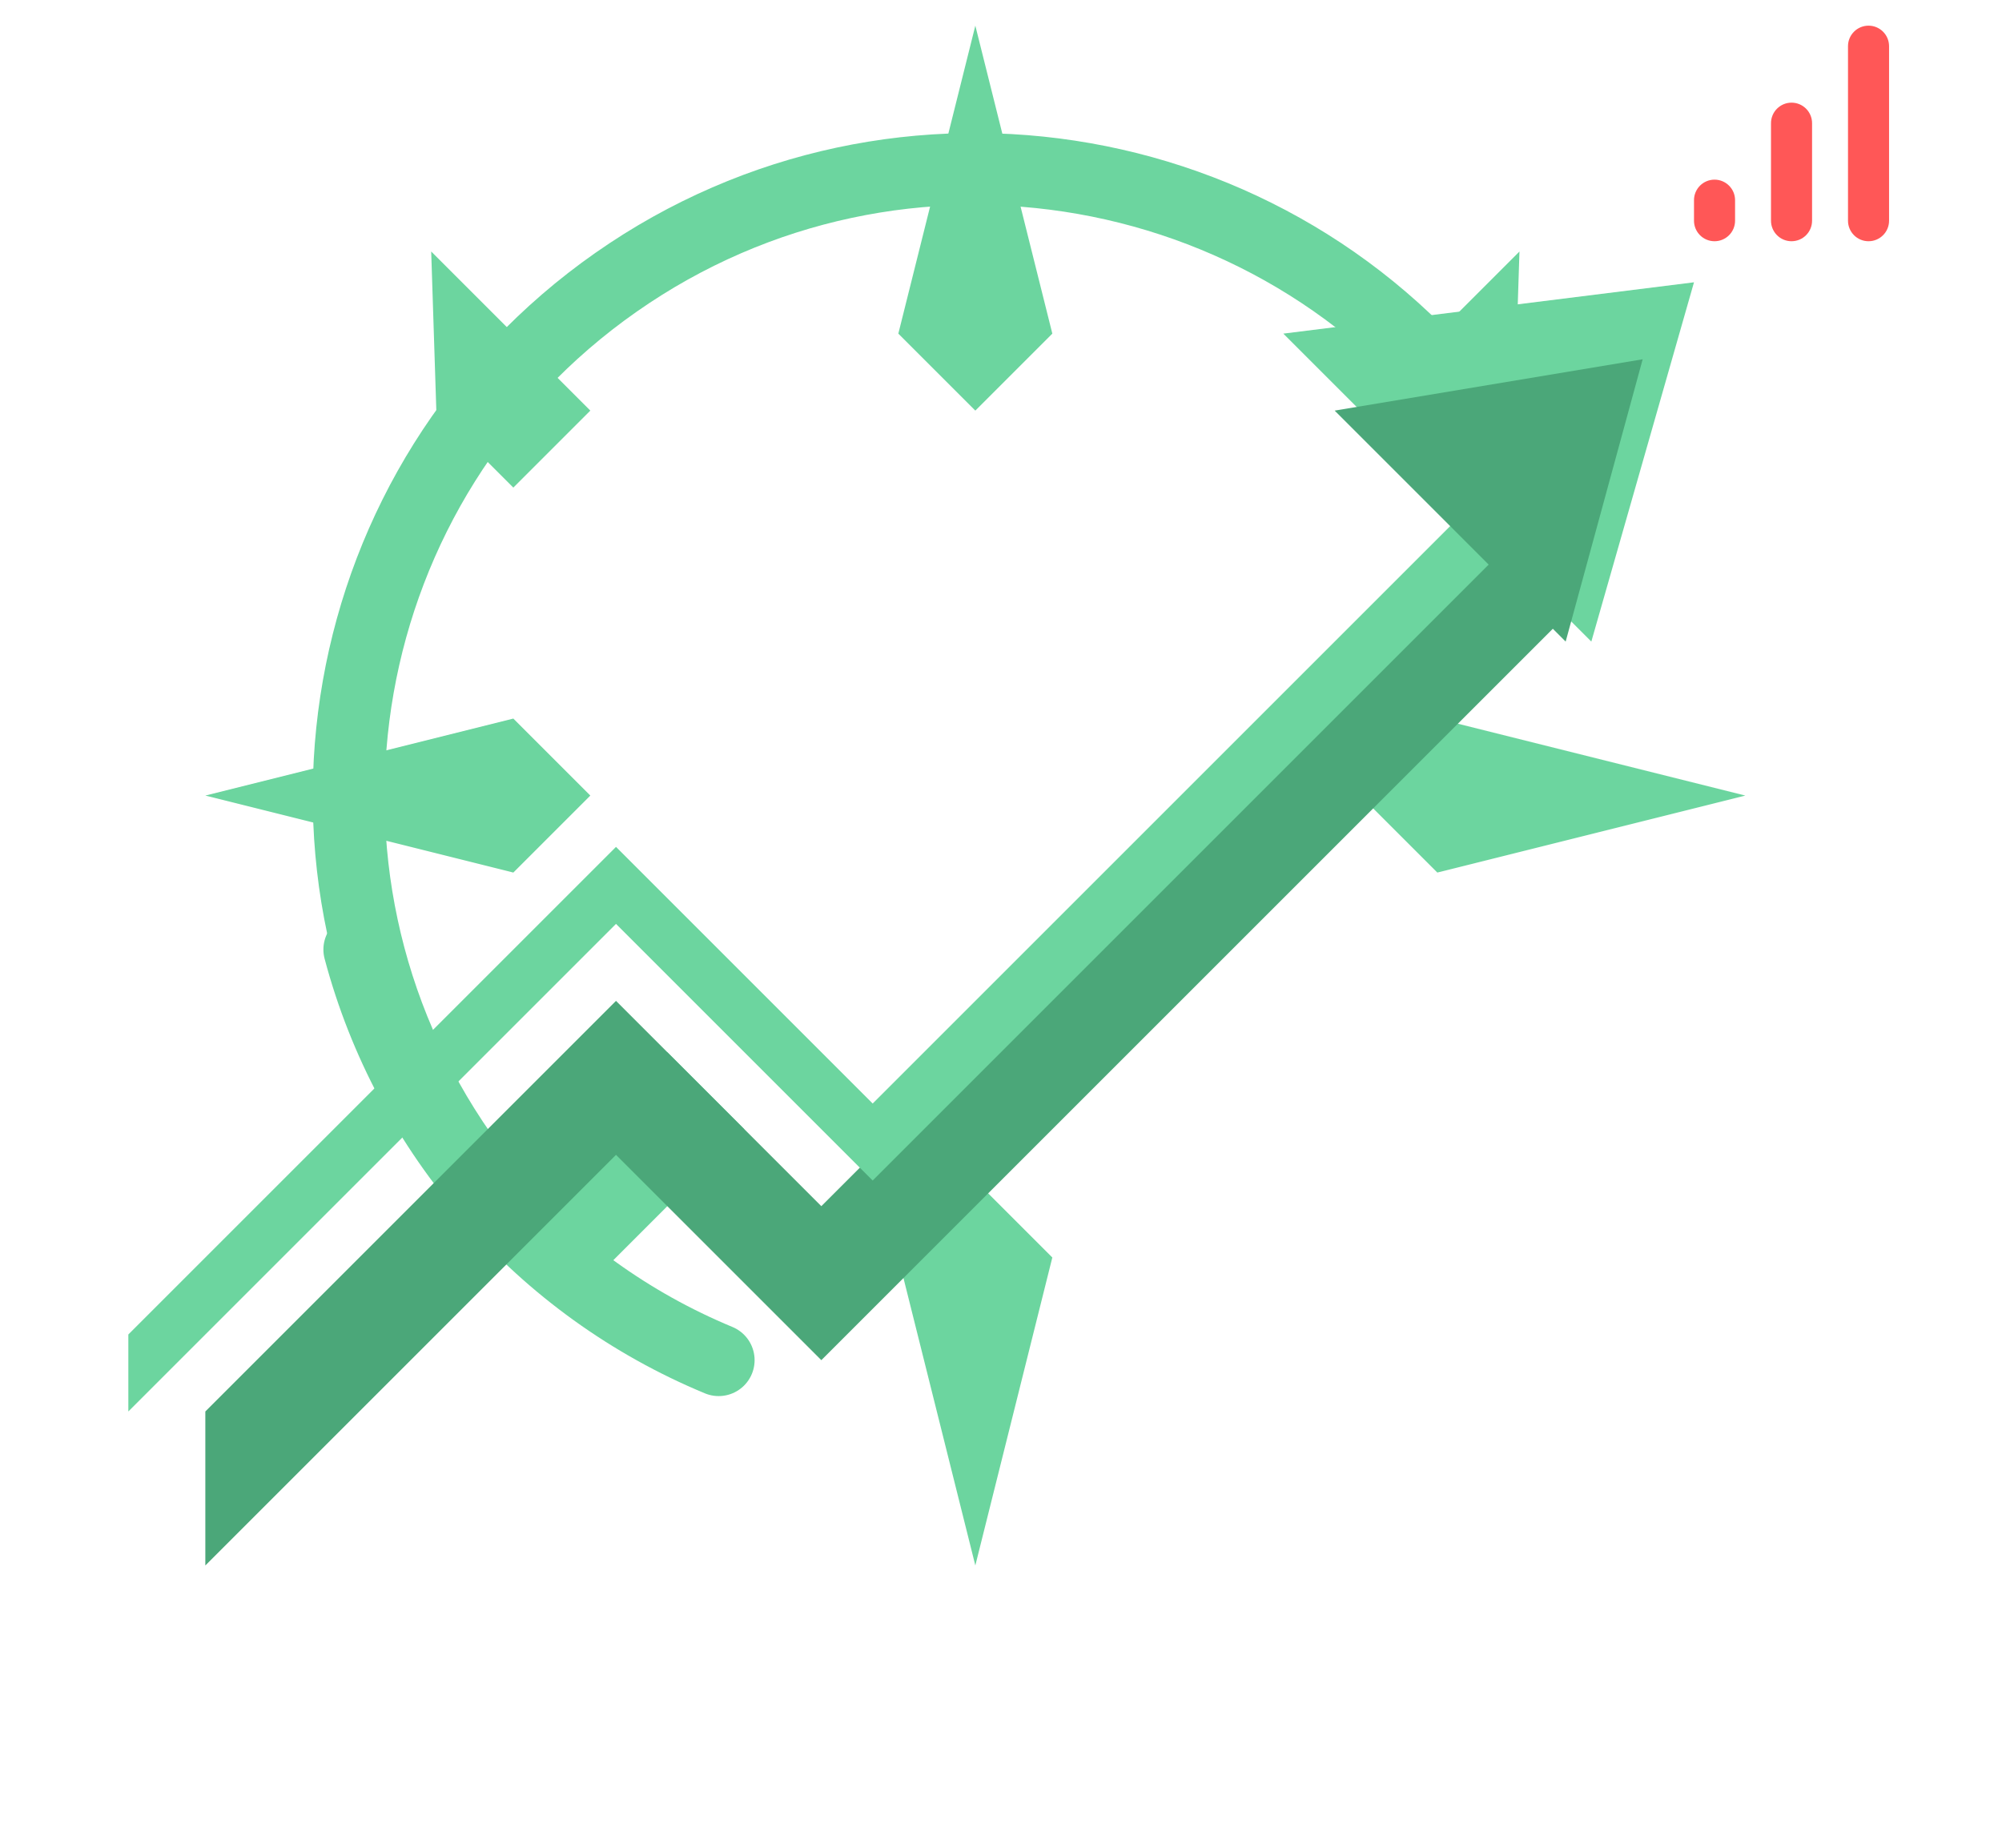
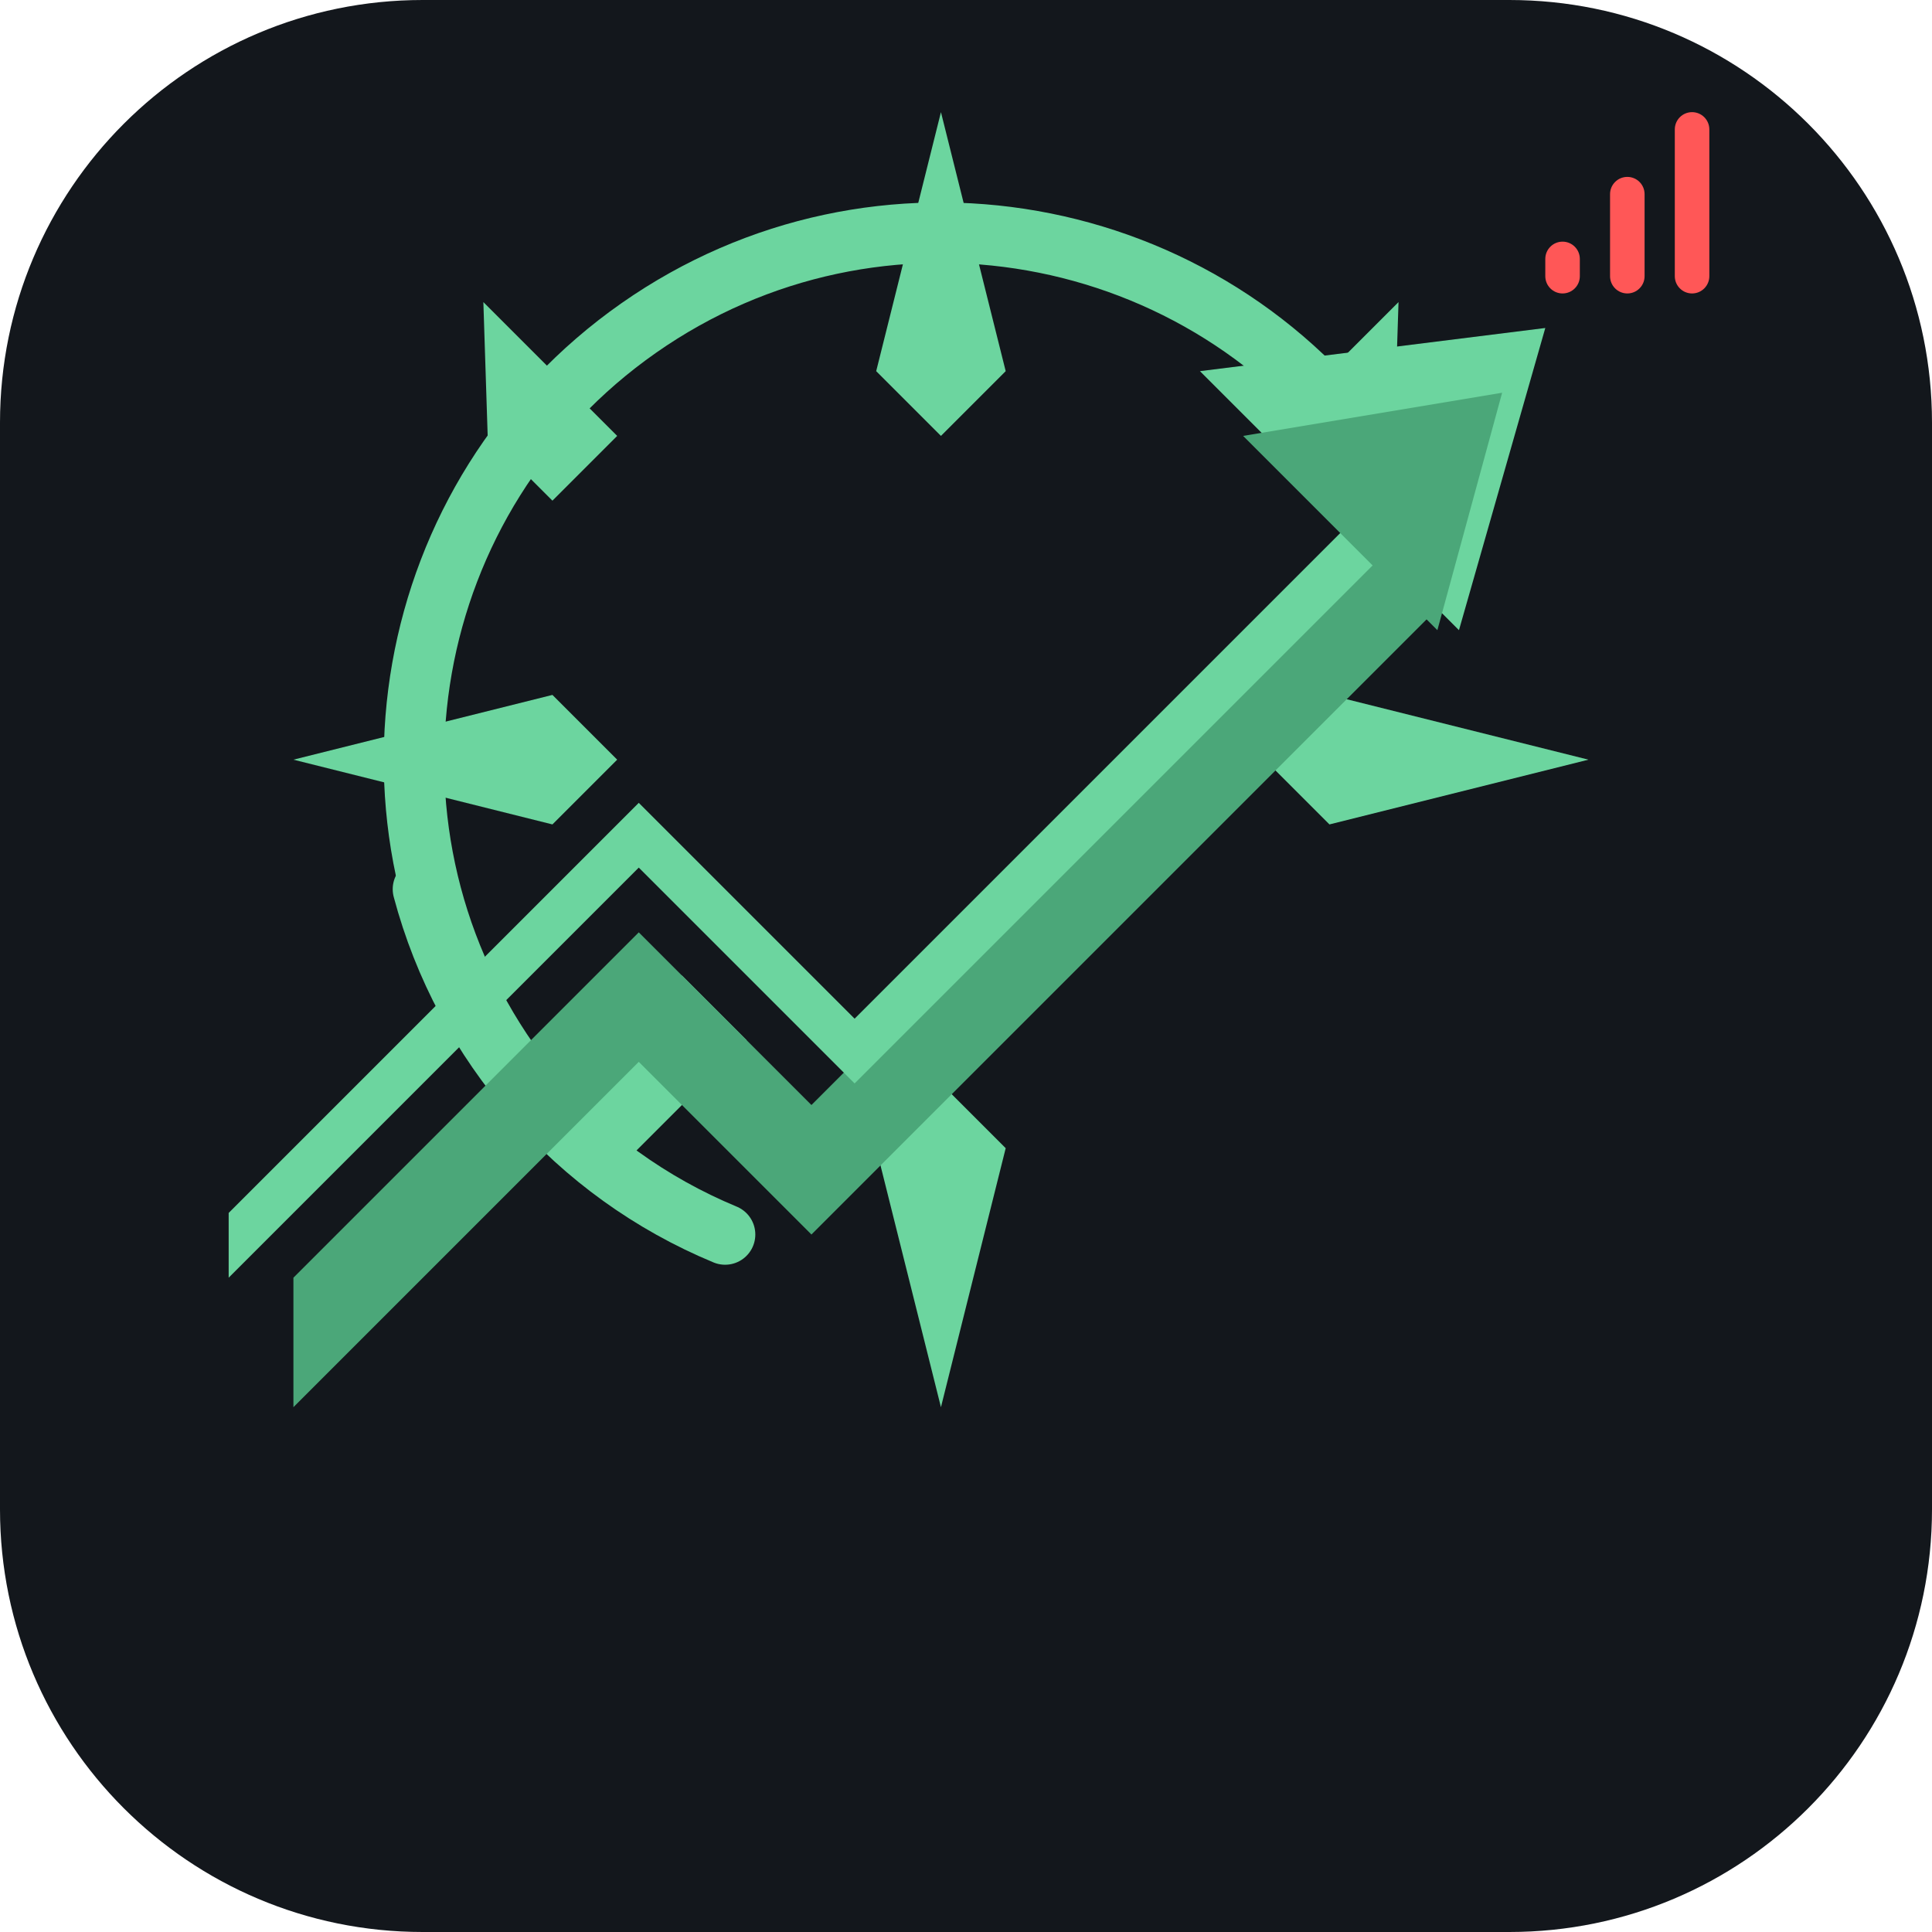
- <svg xmlns="http://www.w3.org/2000/svg" viewBox="210 15 390 360" role="img" aria-label="Trend Chasers">
-   <g transform="translate(0, -30)">
-     <path d="M 300 270 A 120 120 0 1 1 500 130" fill="none" stroke="#6cd59f" stroke-width="14" stroke-linecap="round" />
-     <path d="M 280 230 A 120 120 0 0 0 350 310" fill="none" stroke="#6cd59f" stroke-width="14" stroke-linecap="round" />
-     <polygon points="400,50 415,110 400,125 385,110" fill="#6cd59f" />
-     <polygon points="250,200 310,215 325,200 310,185" fill="#6cd59f" />
-     <polygon points="550,200 490,185 475,200 490,215" fill="#6cd59f" />
-     <polygon points="400,350 385,290 400,275 415,290" fill="#6cd59f" />
-     <polygon points="294,94 325,125 310,140 295,125" fill="#6cd59f" />
-     <polygon points="506,94 475,125 490,140 505,125" fill="#6cd59f" />
-     <polygon points="310,280 340,250 355,265 325,295" fill="#6cd59f" />
-     <rect x="540" y="80" width="8" height="12" rx="4" fill="#ff5757" />
-     <rect x="555" y="65" width="8" height="27" rx="4" fill="#ff5757" />
-     <rect x="570" y="50" width="8" height="42" rx="4" fill="#ff5757" />
-     <path d="M 250 320 L 330 240 L 370 280 L 520 130 L 520 160 L 370 310 L 330 270 L 250 350 Z" fill="#4ba779" />
-     <path d="M 235 305 L 330 210 L 380 260 L 520 120 L 520 135 L 380 275 L 330 225 L 235 320 Z" fill="#6cd59f" />
-     <polygon points="540,100 460,110 520,170" fill="#6cd59f" />
-     <polygon points="530,115 470,125 515,170" fill="#4ba779" />
+ <svg xmlns="http://www.w3.org/2000/svg" viewBox="0 0 32 32" role="img" aria-label="Trend Chasers">
+   <rect width="32" height="32" rx="7" fill="#13171c" />
+   <g transform="translate(2 1.5) scale(0.0715) translate(-210 -15)">
+     <g transform="translate(0 -30)">
+       <path d="M 300 270 A 120 120 0 1 1 500 130" fill="none" stroke="#6cd59f" stroke-width="14" stroke-linecap="round" />
+       <path d="M 280 230 A 120 120 0 0 0 350 310" fill="none" stroke="#6cd59f" stroke-width="14" stroke-linecap="round" />
+       <polygon points="400,50 415,110 400,125 385,110" fill="#6cd59f" />
+       <polygon points="250,200 310,215 325,200 310,185" fill="#6cd59f" />
+       <polygon points="550,200 490,185 475,200 490,215" fill="#6cd59f" />
+       <polygon points="400,350 385,290 400,275 415,290" fill="#6cd59f" />
+       <polygon points="294,94 325,125 310,140 295,125" fill="#6cd59f" />
+       <polygon points="506,94 475,125 490,140 505,125" fill="#6cd59f" />
+       <polygon points="310,280 340,250 355,265 325,295" fill="#6cd59f" />
+       <rect x="540" y="80" width="8" height="12" rx="4" fill="#ff5757" />
+       <rect x="555" y="65" width="8" height="27" rx="4" fill="#ff5757" />
+       <rect x="570" y="50" width="8" height="42" rx="4" fill="#ff5757" />
+       <path d="M 250 320 L 330 240 L 370 280 L 520 130 L 520 160 L 370 310 L 330 270 L 250 350 Z" fill="#4ba779" />
+       <path d="M 235 305 L 330 210 L 380 260 L 520 120 L 520 135 L 380 275 L 330 225 L 235 320 Z" fill="#6cd59f" />
+       <polygon points="540,100 460,110 520,170" fill="#6cd59f" />
+       <polygon points="530,115 470,125 515,170" fill="#4ba779" />
+     </g>
  </g>
</svg>
